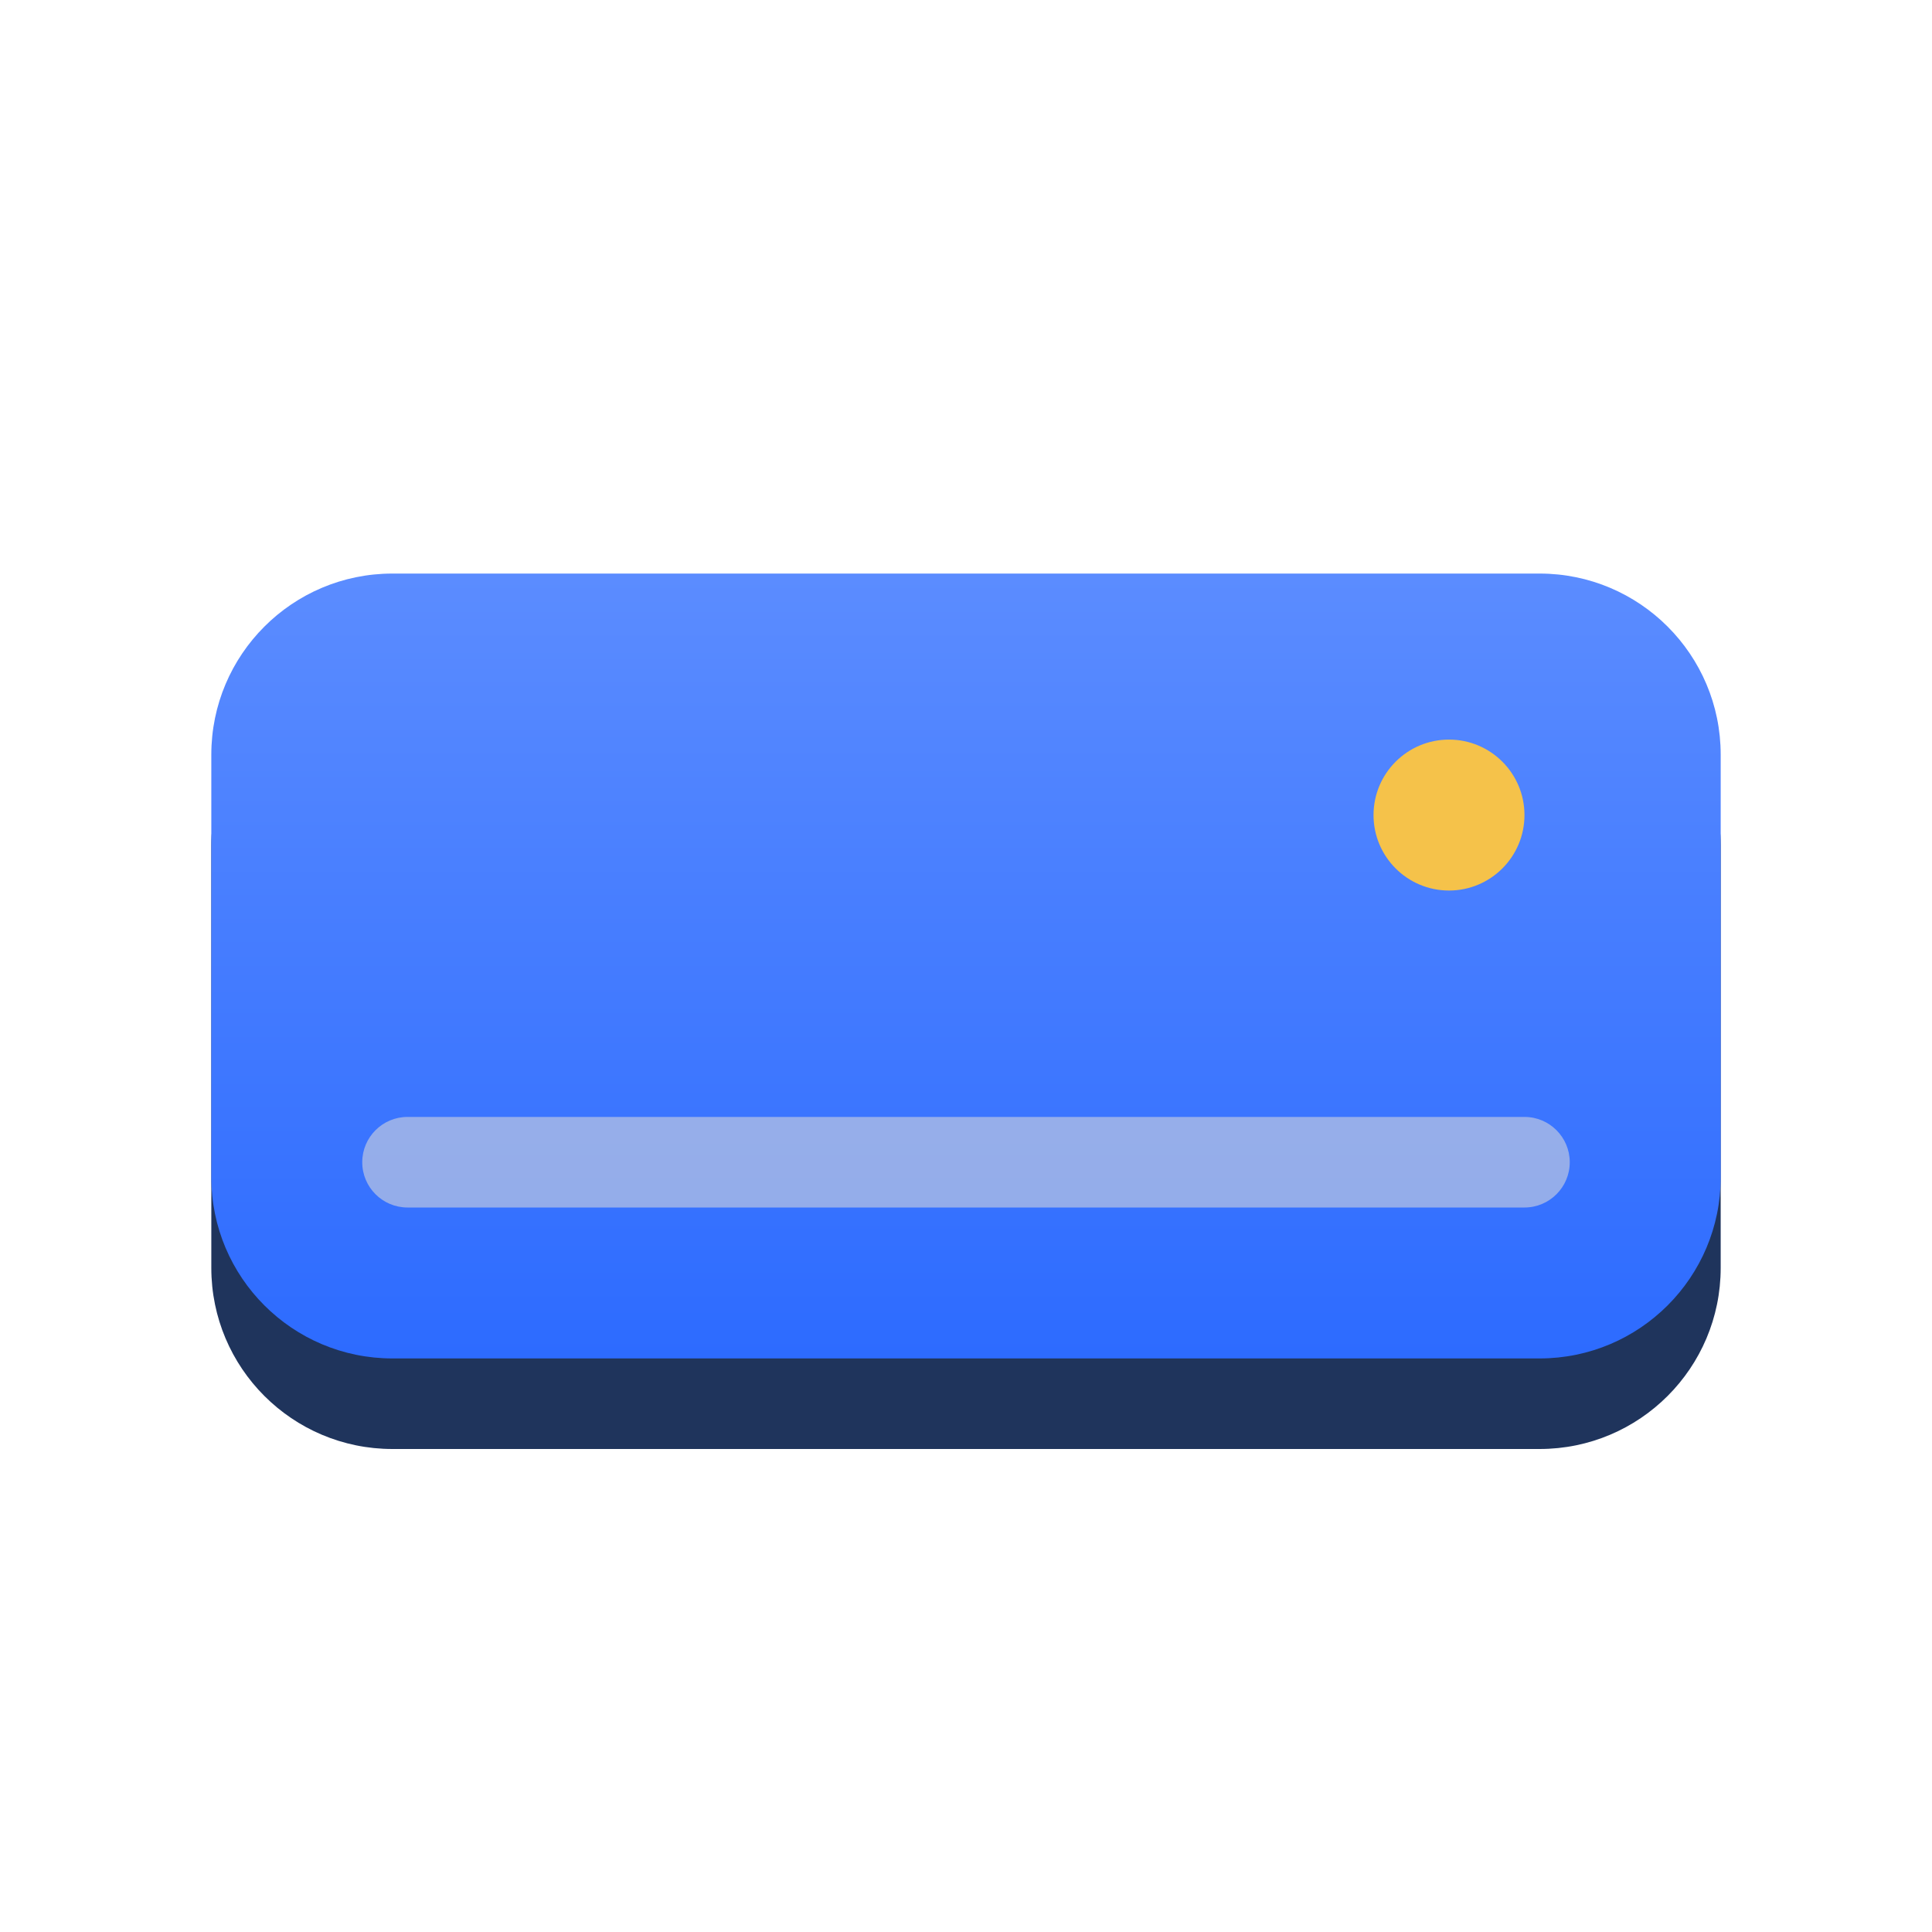
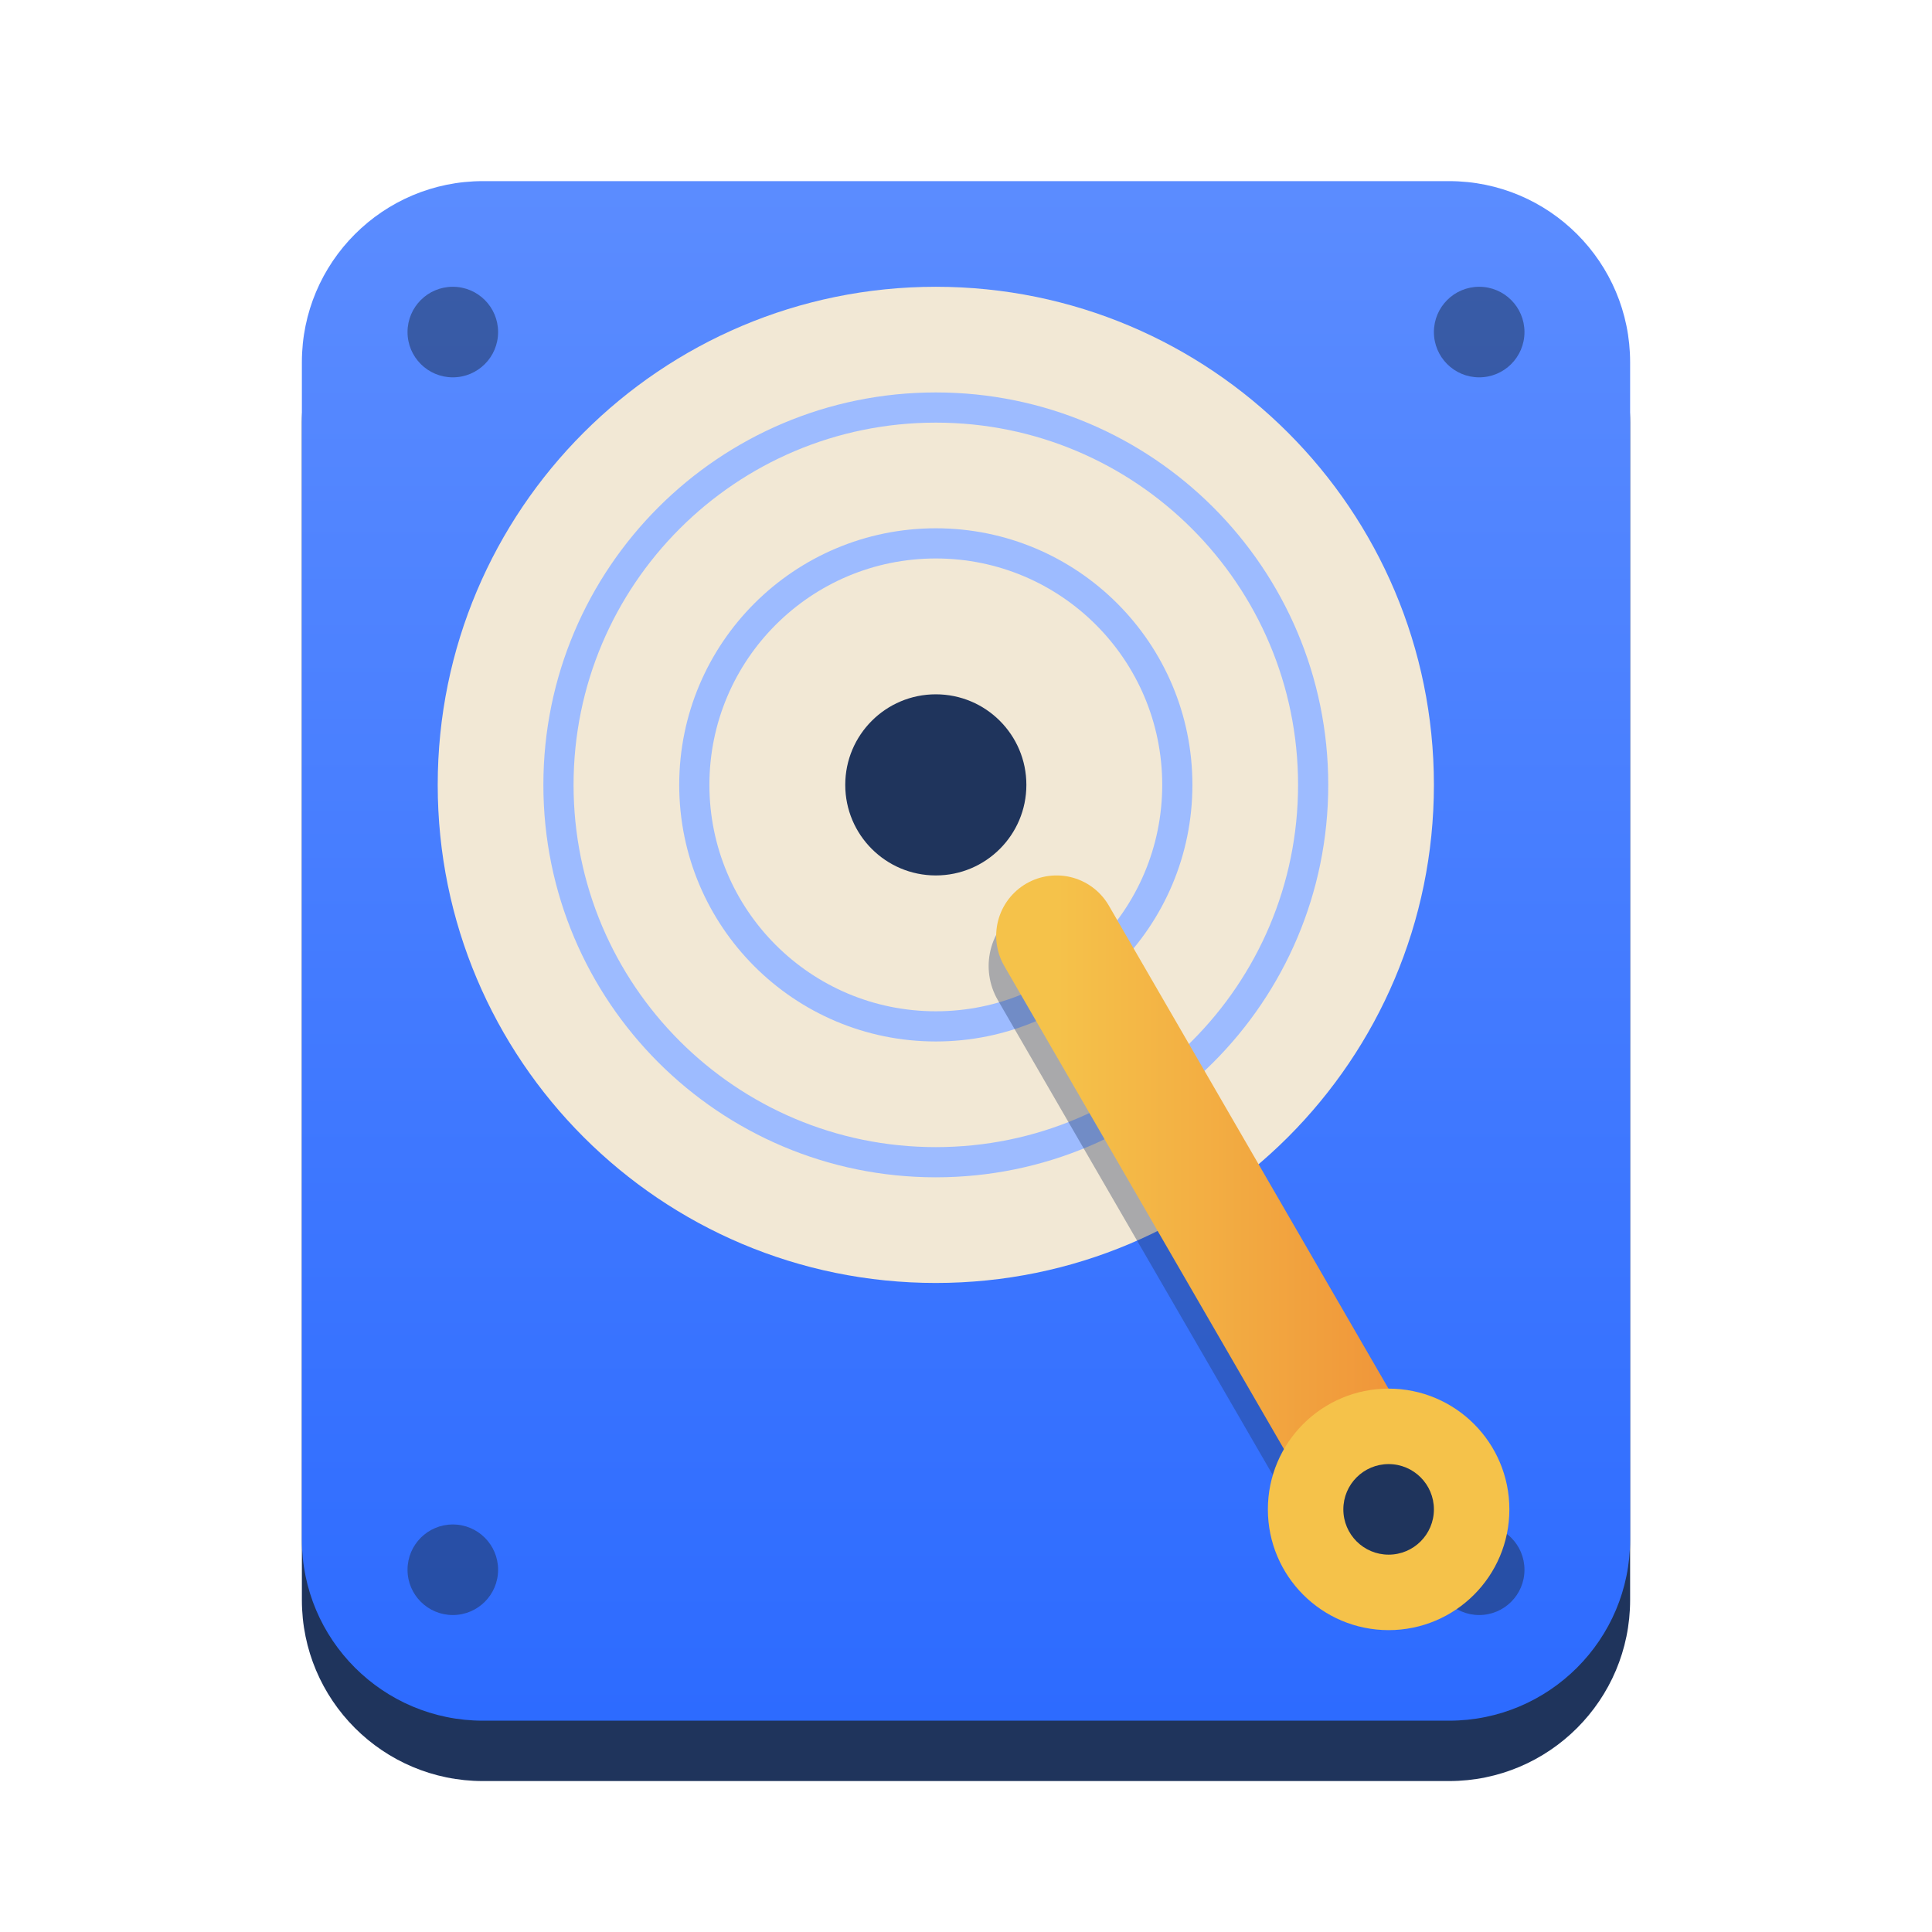
<svg xmlns="http://www.w3.org/2000/svg" width="128" height="128" viewBox="0 0 128 128">
  <defs>
    <linearGradient id="f" x1="0" y1="0" x2="0" y2="1">
      <stop offset="0" stop-color="#5B8CFF" />
      <stop offset="1" stop-color="#2D6BFF" />
    </linearGradient>
    <linearGradient id="g" x1="0" y1="0" x2="1" y2="0">
      <stop offset="0" stop-color="#F5C24A" />
      <stop offset="1" stop-color="#F0963A" />
    </linearGradient>
  </defs>
-   <rect x="14" y="44" width="100" height="52" rx="12" fill="#1F345C" />
-   <rect x="14" y="38" width="100" height="52" rx="12" fill="url(#f)" />
-   <rect x="24" y="74" width="80" height="6" rx="3" fill="#F2E8D5" opacity=".5" />
-   <circle cx="96" cy="54" r="5" fill="#F5C24A" />
+   <rect x="20" y="16" width="88" height="102" rx="12" fill="#1F345C" />
+   <rect x="20" y="12" width="88" height="102" rx="12" fill="url(#f)" />
+   <g fill="#1F345C" opacity=".55">
+     <circle cx="30" cy="22" r="3" />
+     <circle cx="98" cy="22" r="3" />
+     <circle cx="30" cy="104" r="3" />
+     <circle cx="98" cy="104" r="3" />
+   </g>
+   <circle cx="62" cy="52" r="33" fill="#F2E8D5" />
+   <circle cx="62" cy="52" r="25" fill="none" stroke="#9DBBFF" stroke-width="2" />
+   <circle cx="62" cy="52" r="16" fill="none" stroke="#9DBBFF" stroke-width="2" />
+   <circle cx="62" cy="52" r="6" fill="#1F345C" />
+   <path d="M92 102 L70 64" stroke="#1F345C" stroke-width="9" stroke-linecap="round" opacity=".35" />
+   <path d="M92 100 L70 62" stroke="url(#g)" stroke-width="8" stroke-linecap="round" />
+   <circle cx="92" cy="100" r="8" fill="#F5C24A" />
+   <circle cx="92" cy="100" r="3" fill="#1F345C" />
</svg>
